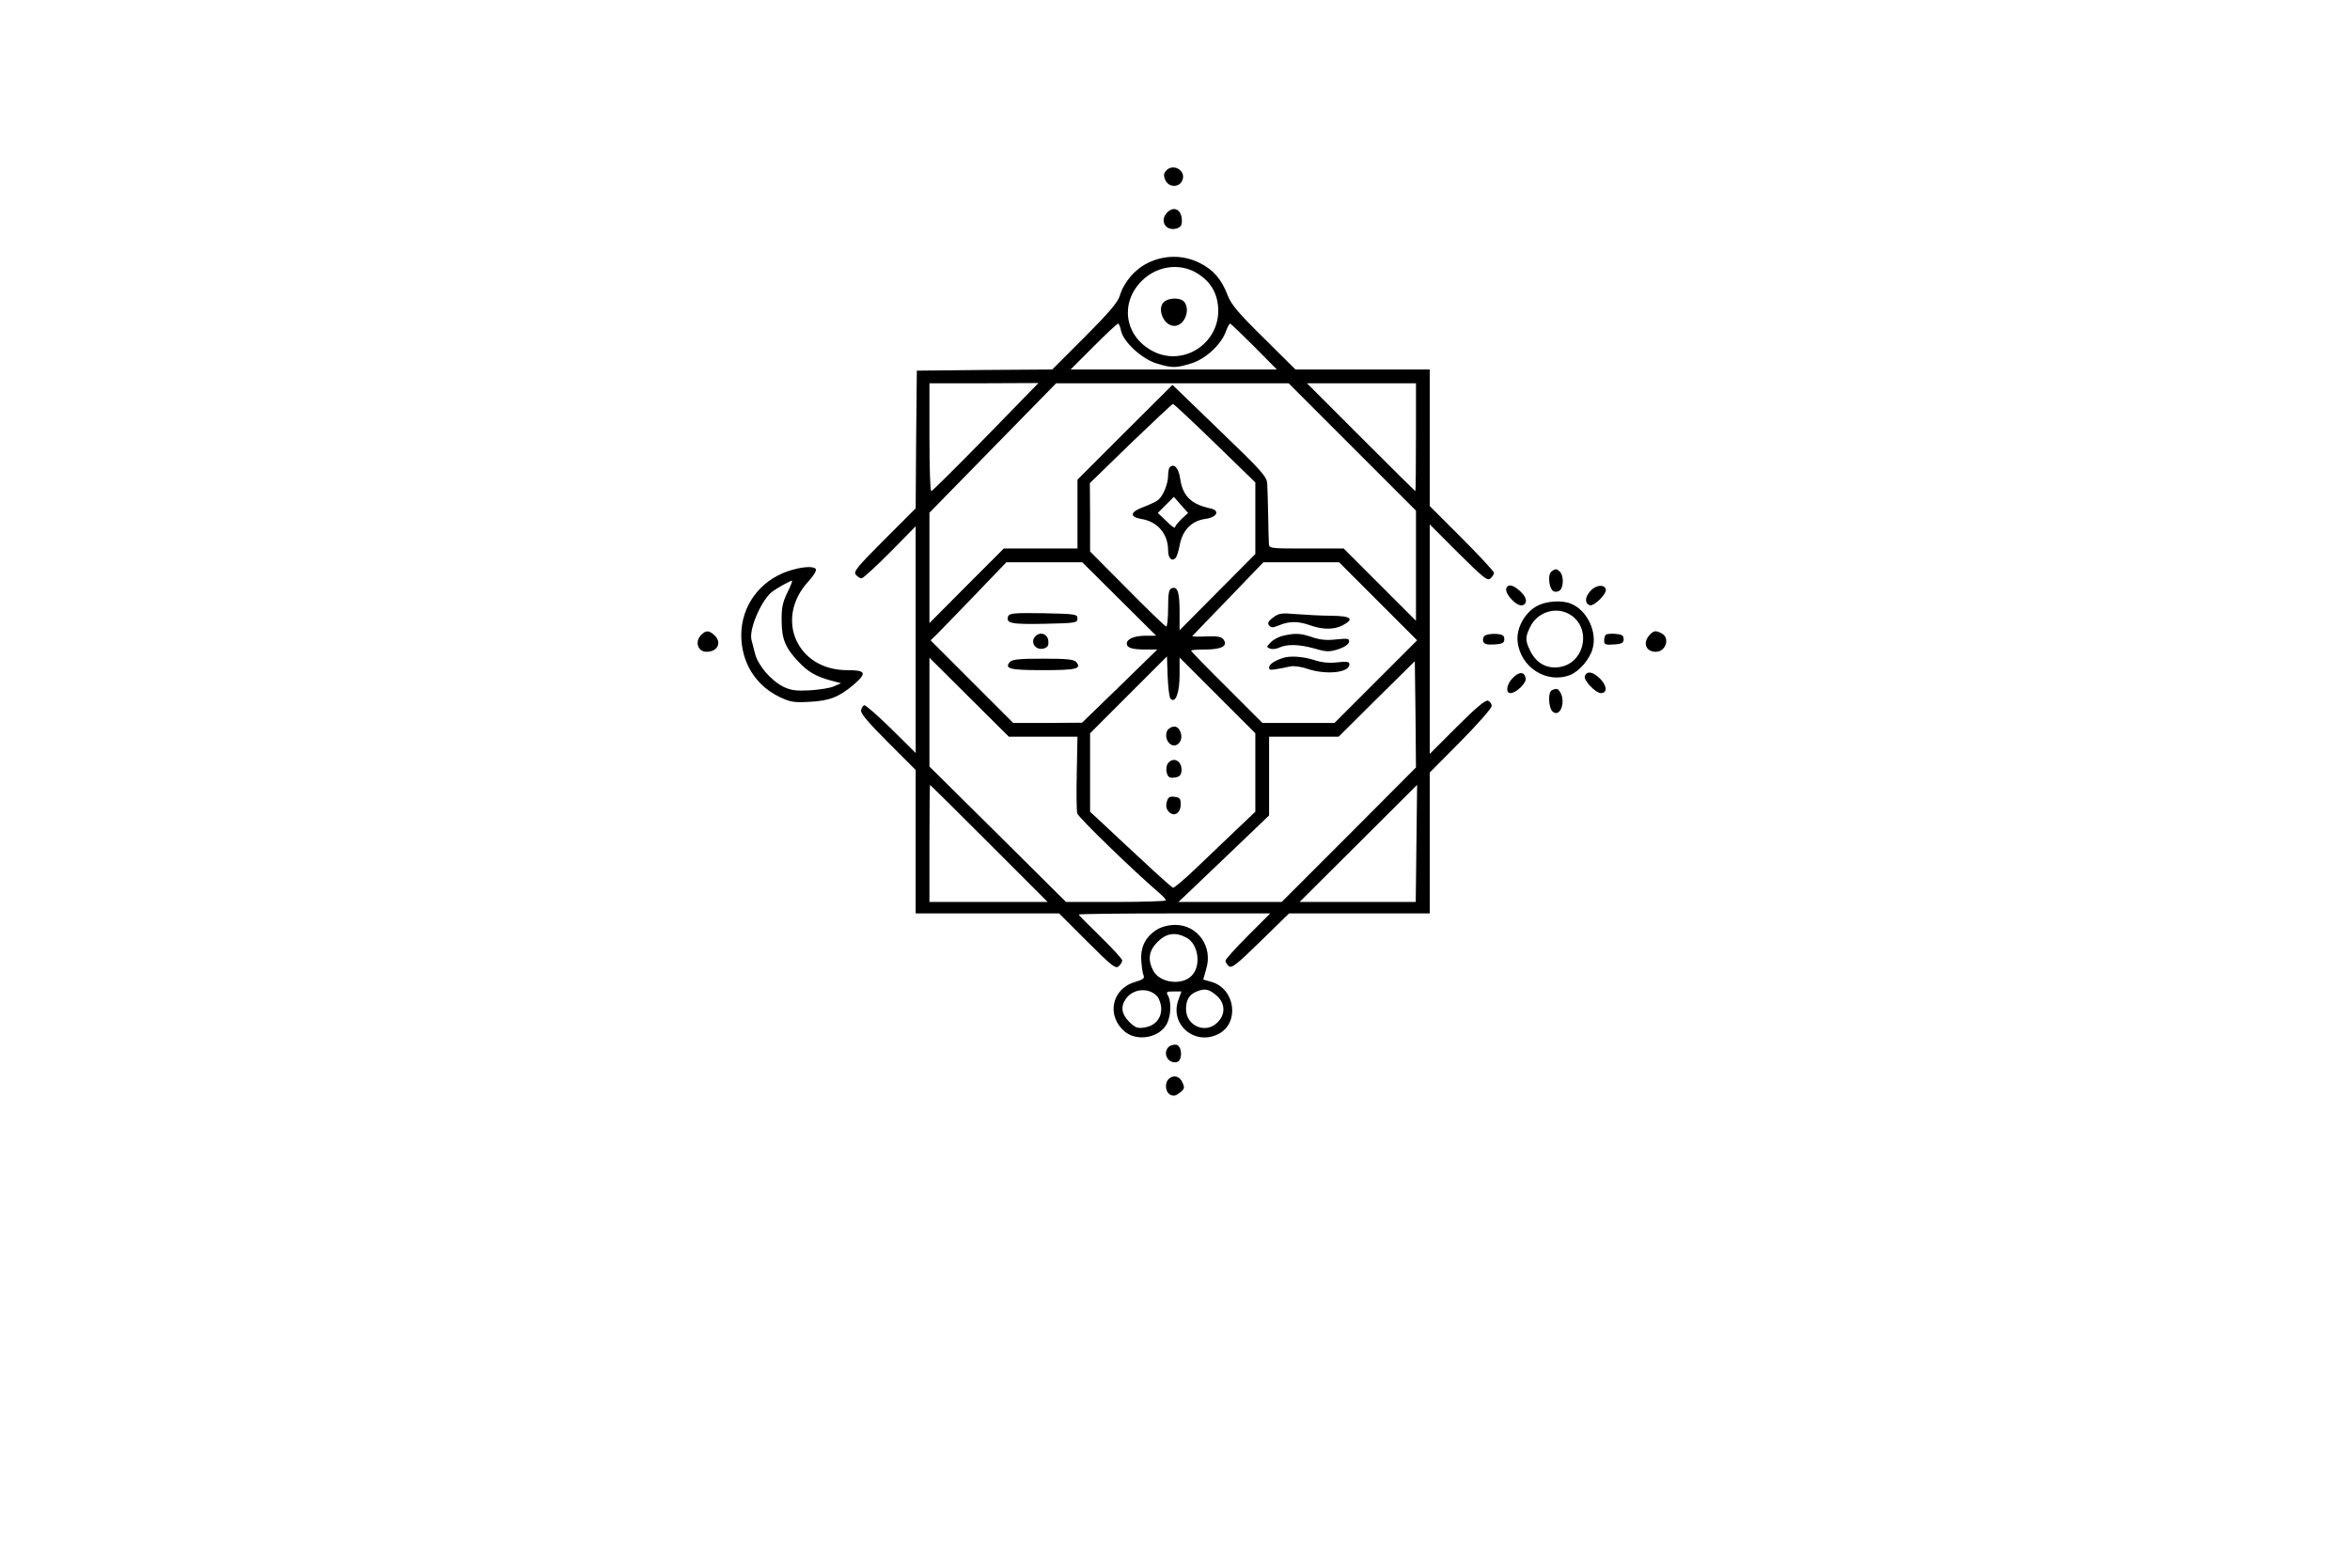
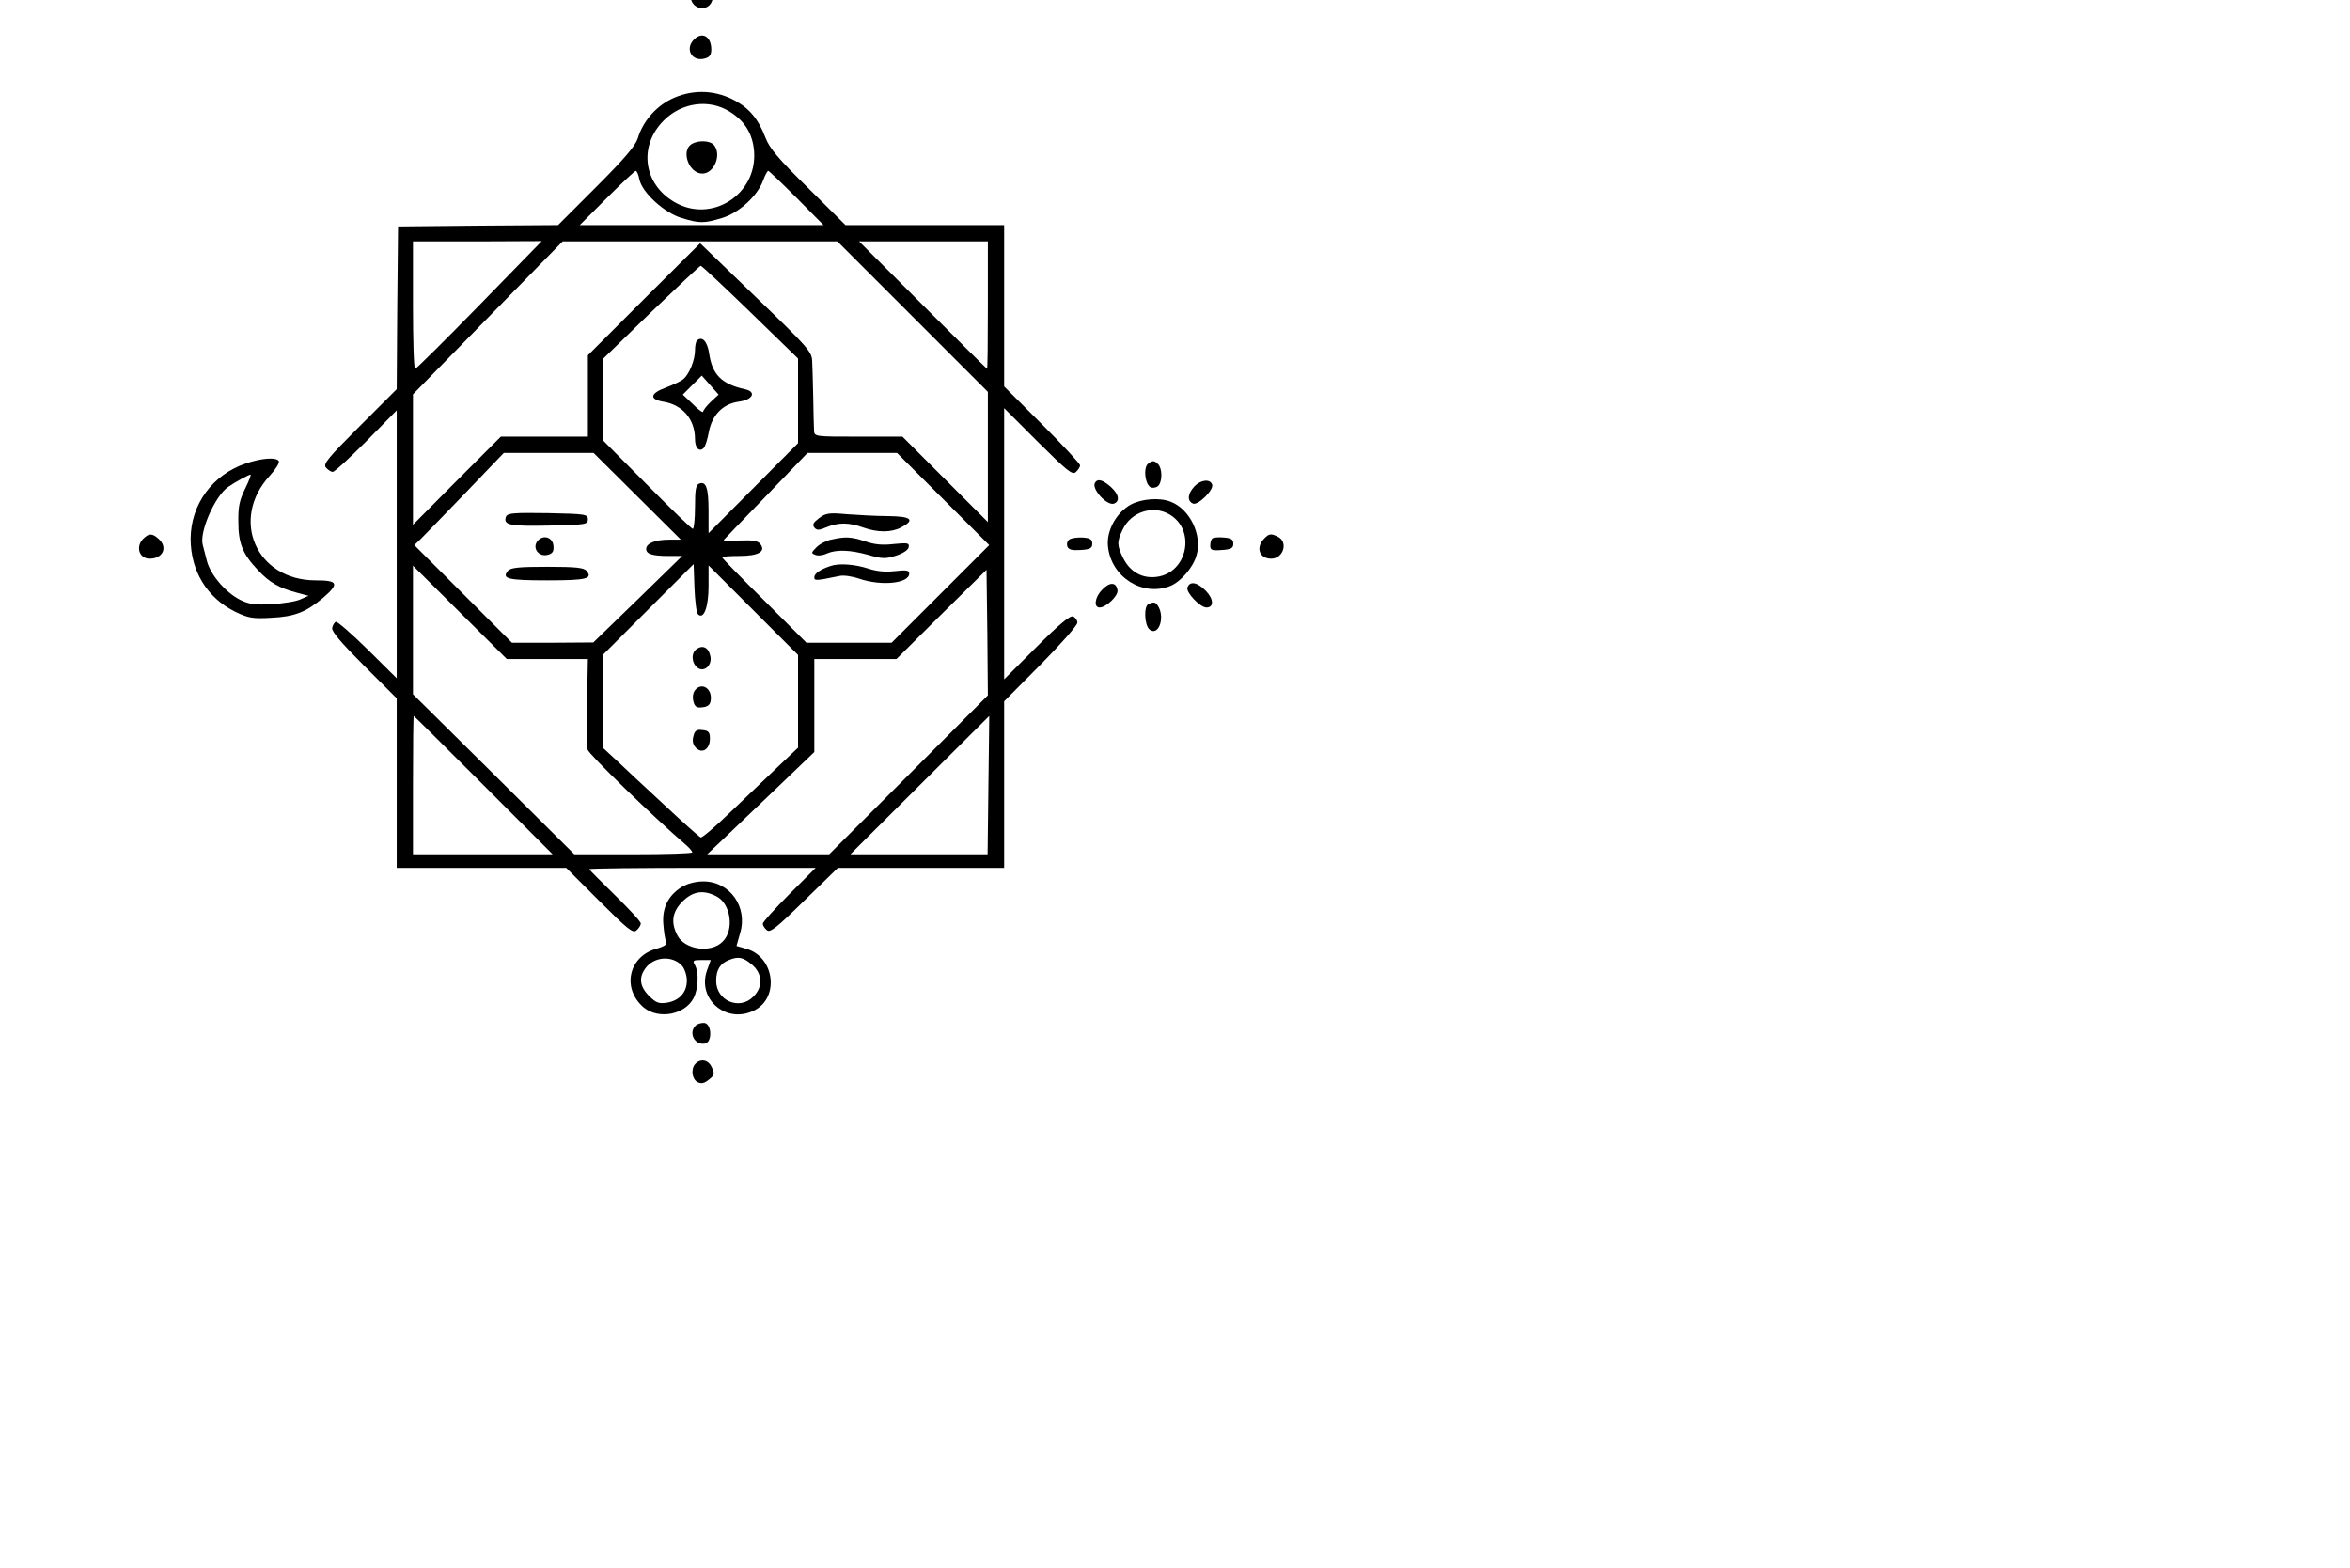
- <svg xmlns="http://www.w3.org/2000/svg" version="1.0" width="1024pt" height="683pt" viewBox="0 0 1024 683" preserveAspectRatio="xMidYMid meet">
+ <svg xmlns="http://www.w3.org/2000/svg" version="1.0" width="1024pt" height="683pt" viewBox="386 78 600 578" preserveAspectRatio="xMidYMid meet">
  <g transform="translate(0,683) scale(0.1,-0.1)" fill="#000000" stroke="none">
    <path d="M5080 6085 c-10 -12 -10 -21 -2 -40 14 -31 56 -34 72 -5 24 44 -38 83 -70 45z" />
    <path d="M5086 5904 c-34 -34 -8 -82 39 -70 19 5 25 13 25 34 0 48 -34 67 -64 36z" />
    <path d="M5001 5684 c-58 -29 -104 -84 -122 -144 -9 -28 -49 -75 -153 -179 l-141 -141 -295 -2 -295 -3 -3 -300 -2 -300 -137 -137 c-118 -118 -135 -139 -124 -152 8 -9 19 -16 25 -16 7 0 62 51 124 113 l112 114 0 -494 0 -494 -107 106 c-59 58 -112 104 -117 102 -6 -2 -12 -12 -14 -23 -2 -13 35 -56 118 -139 l120 -120 0 -312 0 -313 312 0 313 0 122 -122 c105 -105 124 -120 137 -109 9 8 16 19 16 26 0 7 -43 53 -95 104 -52 51 -95 94 -95 96 0 3 188 5 417 5 l418 0 -98 -98 c-53 -53 -97 -102 -97 -108 0 -7 7 -17 15 -24 12 -10 35 8 138 109 l124 121 306 0 307 0 0 307 0 307 135 136 c74 75 135 144 135 154 0 9 -7 19 -16 23 -11 4 -51 -29 -135 -113 l-119 -119 0 500 0 500 124 -124 c108 -107 127 -123 140 -112 9 8 16 19 16 25 0 6 -63 74 -140 151 l-140 140 0 297 0 298 -292 0 -293 0 -138 137 c-110 108 -142 146 -157 185 -27 71 -62 112 -122 142 -72 36 -154 36 -227 0z m216 -45 c57 -35 86 -83 91 -148 11 -159 -158 -266 -294 -186 -115 67 -133 207 -39 301 66 66 166 80 242 33z m-332 -251 c11 -49 92 -123 156 -142 66 -20 82 -20 148 0 62 18 131 81 152 138 7 20 16 36 19 36 3 0 50 -45 105 -100 l99 -100 -449 0 -450 0 100 100 c55 55 103 100 107 100 3 0 10 -14 13 -32z m-590 -463 c-126 -129 -233 -235 -237 -235 -5 0 -8 106 -8 235 l0 235 238 0 237 1 -230 -236z m1597 -42 l278 -278 0 -240 0 -240 -158 158 -157 157 -163 0 c-161 0 -162 0 -163 23 -1 12 -2 67 -3 122 -1 55 -3 116 -4 136 -2 33 -20 53 -208 234 l-205 198 -207 -206 -207 -207 0 -150 0 -150 -161 0 -160 0 -162 -162 -162 -163 0 240 0 241 276 282 276 282 506 0 507 0 277 -277z m278 42 c0 -129 -1 -235 -3 -235 -1 0 -108 106 -237 235 l-235 235 238 0 237 0 0 -235z m-876 -26 l176 -171 0 -156 0 -156 -165 -166 -165 -166 0 80 c0 87 -9 112 -34 103 -13 -5 -16 -22 -16 -87 0 -44 -4 -80 -8 -80 -5 0 -81 74 -170 164 l-162 163 0 149 -1 149 178 173 c98 94 181 172 184 172 4 0 86 -77 183 -171z m-417 -679 l161 -160 -45 0 c-50 0 -83 -14 -83 -34 0 -19 23 -26 82 -26 l51 0 -164 -160 -164 -159 -150 -1 -150 0 -180 180 -180 180 23 22 c13 13 87 89 165 170 l142 148 165 0 166 0 161 -160z m1128 -10 l170 -170 -180 -180 -180 -180 -157 0 -157 0 -155 155 c-86 85 -156 157 -156 160 0 3 29 5 64 5 71 0 99 17 76 45 -9 11 -29 14 -76 12 -35 -2 -61 -1 -58 2 3 4 74 77 157 163 l152 158 165 0 165 0 170 -170z m-904 -425 c21 -21 39 26 39 104 l0 76 165 -165 165 -165 0 -171 0 -171 -77 -73 c-43 -41 -122 -116 -176 -168 -53 -51 -101 -92 -106 -90 -5 2 -65 55 -132 118 -68 63 -148 137 -176 164 l-53 49 0 171 0 171 168 168 167 167 3 -87 c2 -48 7 -92 13 -98z m-555 -165 l149 0 -3 -156 c-2 -85 -1 -165 2 -178 4 -17 241 -247 362 -351 13 -11 24 -24 24 -28 0 -4 -98 -7 -217 -7 l-218 0 -297 295 -298 295 0 237 0 237 173 -172 173 -172 150 0z m1332 -427 l-293 -293 -225 0 -225 0 55 52 c30 29 119 114 198 189 l142 136 0 171 0 172 151 0 152 0 166 165 166 164 3 -232 2 -231 -292 -293z m-1568 -38 l255 -255 -258 0 -257 0 0 255 c0 140 1 255 3 255 1 0 117 -115 257 -255z m1862 0 l-3 -255 -253 0 -253 0 256 255 c141 140 256 255 256 255 0 0 -1 -115 -3 -255z" />
    <path d="M5078 5519 c-41 -24 -11 -109 39 -109 44 0 72 70 43 105 -14 17 -57 19 -82 4z" />
    <path d="M5097 4794 c-4 -4 -7 -20 -7 -36 0 -35 -21 -88 -43 -106 -9 -8 -38 -21 -64 -31 -58 -21 -63 -43 -11 -52 72 -11 118 -65 118 -138 0 -33 16 -49 32 -33 6 6 14 32 19 59 12 63 52 104 111 112 52 7 66 37 21 46 -85 19 -120 54 -131 133 -7 44 -26 64 -45 46z m52 -225 c-16 -15 -29 -32 -29 -37 0 -5 -17 6 -37 27 l-38 36 35 35 35 35 31 -35 31 -35 -28 -26z" />
    <path d="M4393 4145 c-11 -31 13 -36 158 -33 136 3 144 4 144 23 0 19 -8 20 -148 23 -127 2 -148 0 -154 -13z" />
    <path d="M4512 4058 c-26 -26 1 -65 38 -53 16 5 20 14 18 33 -3 30 -35 41 -56 20z" />
    <path d="M4400 3945 c-24 -29 0 -35 145 -35 145 0 169 6 145 35 -10 12 -41 15 -145 15 -104 0 -135 -3 -145 -15z" />
    <path d="M5547 4139 c-21 -16 -25 -24 -17 -34 9 -11 17 -11 45 1 44 18 82 18 135 -1 54 -19 103 -19 140 0 53 28 38 41 -47 42 -43 0 -112 4 -153 7 -67 6 -78 4 -103 -15z" />
    <path d="M5591 4060 c-18 -4 -43 -17 -54 -29 -19 -19 -19 -21 -3 -27 9 -4 28 -2 42 5 35 15 84 14 153 -5 51 -15 64 -15 102 -3 27 9 45 21 47 31 3 16 -3 17 -55 12 -41 -5 -72 -2 -106 10 -51 17 -73 18 -126 6z" />
    <path d="M5590 3963 c-37 -12 -60 -28 -60 -41 0 -14 4 -14 92 4 15 4 48 -1 74 -10 83 -28 184 -17 184 19 0 12 -10 14 -53 9 -36 -4 -67 -1 -100 10 -46 15 -106 20 -137 9z" />
    <path d="M5095 3656 c-21 -15 -17 -55 7 -70 25 -15 53 14 44 47 -7 30 -28 40 -51 23z" />
    <path d="M5090 3505 c-7 -9 -10 -25 -6 -41 5 -20 12 -25 34 -22 19 2 28 9 30 26 6 43 -33 68 -58 37z" />
    <path d="M5084 3335 c-5 -18 -1 -32 10 -43 23 -23 51 -4 51 34 0 24 -5 30 -27 32 -22 3 -29 -2 -34 -23z" />
    <path d="M3433 4341 c-123 -42 -202 -151 -203 -277 0 -119 60 -218 165 -270 48 -23 64 -26 132 -22 87 4 129 21 192 74 60 52 55 64 -28 64 -219 0 -317 225 -169 386 22 24 37 48 33 54 -9 15 -63 11 -122 -9z m-2 -93 c-21 -43 -26 -67 -25 -123 0 -80 17 -119 73 -178 41 -44 77 -65 141 -82 l45 -12 -30 -13 c-16 -8 -64 -15 -106 -18 -62 -3 -83 0 -116 16 -55 28 -110 93 -123 144 -6 24 -13 50 -15 58 -14 47 45 182 94 215 26 18 76 45 82 45 3 0 -6 -24 -20 -52z" />
    <path d="M6762 4341 c-21 -13 -12 -85 12 -89 10 -2 22 2 27 10 13 19 11 62 -3 76 -14 14 -19 15 -36 3z" />
    <path d="M6565 4270 c-14 -22 44 -86 70 -77 23 9 18 35 -12 62 -30 26 -48 31 -58 15z" />
    <path d="M6932 4257 c-26 -28 -28 -55 -5 -64 18 -7 77 51 70 70 -7 22 -42 18 -65 -6z" />
    <path d="M6698 4190 c-54 -29 -92 -98 -85 -156 12 -112 127 -185 229 -145 38 15 84 67 97 112 23 75 -24 172 -95 199 -40 16 -106 11 -146 -10z m142 -37 c98 -58 66 -215 -47 -230 -53 -7 -97 17 -123 67 -24 48 -25 62 -3 107 31 66 112 92 173 56z" />
    <path d="M3056 4064 c-30 -29 -16 -74 23 -74 49 0 68 42 33 73 -23 21 -36 21 -56 1z" />
    <path d="M7187 4062 c-30 -33 -15 -72 28 -72 44 0 63 60 26 80 -27 14 -35 13 -54 -8z" />
    <path d="M6471 4061 c-8 -5 -11 -16 -8 -26 5 -12 17 -15 49 -13 35 2 43 7 43 23 0 16 -8 21 -35 23 -19 1 -41 -2 -49 -7z" />
    <path d="M6997 4064 c-4 -4 -7 -16 -7 -26 0 -16 6 -19 43 -16 34 2 42 7 42 23 0 16 -8 21 -35 23 -20 2 -39 0 -43 -4z" />
    <path d="M6589 3873 c-25 -27 -29 -63 -7 -63 24 0 69 43 66 63 -4 32 -30 32 -59 0z" />
    <path d="M6906 3884 c-7 -18 47 -74 70 -74 28 0 27 31 -2 61 -31 32 -59 38 -68 13z" />
    <path d="M6763 3823 c-19 -7 -16 -78 3 -94 31 -26 57 38 34 82 -11 19 -16 21 -37 12z" />
    <path d="M5042 2780 c-50 -31 -73 -76 -69 -135 2 -27 6 -57 10 -65 6 -12 -3 -19 -38 -29 -101 -30 -125 -147 -44 -216 55 -45 152 -27 184 35 17 34 20 93 5 121 -10 17 -7 19 23 19 l35 0 -14 -39 c-37 -107 74 -199 176 -146 92 48 73 195 -29 226 l-38 11 13 46 c30 97 -37 192 -135 192 -28 0 -59 -8 -79 -20z m127 -35 c53 -27 67 -124 23 -167 -43 -44 -140 -30 -167 23 -25 48 -19 87 19 125 38 38 77 44 125 19z m-126 -257 c9 -11 17 -35 17 -53 0 -44 -27 -74 -72 -82 -32 -5 -41 -1 -68 25 -33 34 -38 66 -14 100 32 46 102 50 137 10z m256 6 c40 -33 43 -83 6 -119 -51 -52 -137 -15 -137 58 0 40 14 64 47 77 34 14 52 11 84 -16z" />
    <path d="M5092 2268 c-27 -27 -3 -73 35 -66 27 5 25 72 -2 76 -11 1 -26 -3 -33 -10z" />
    <path d="M5092 2128 c-18 -18 -14 -56 7 -68 15 -7 25 -5 42 9 21 16 22 22 11 45 -12 28 -40 34 -60 14z" />
  </g>
</svg>
